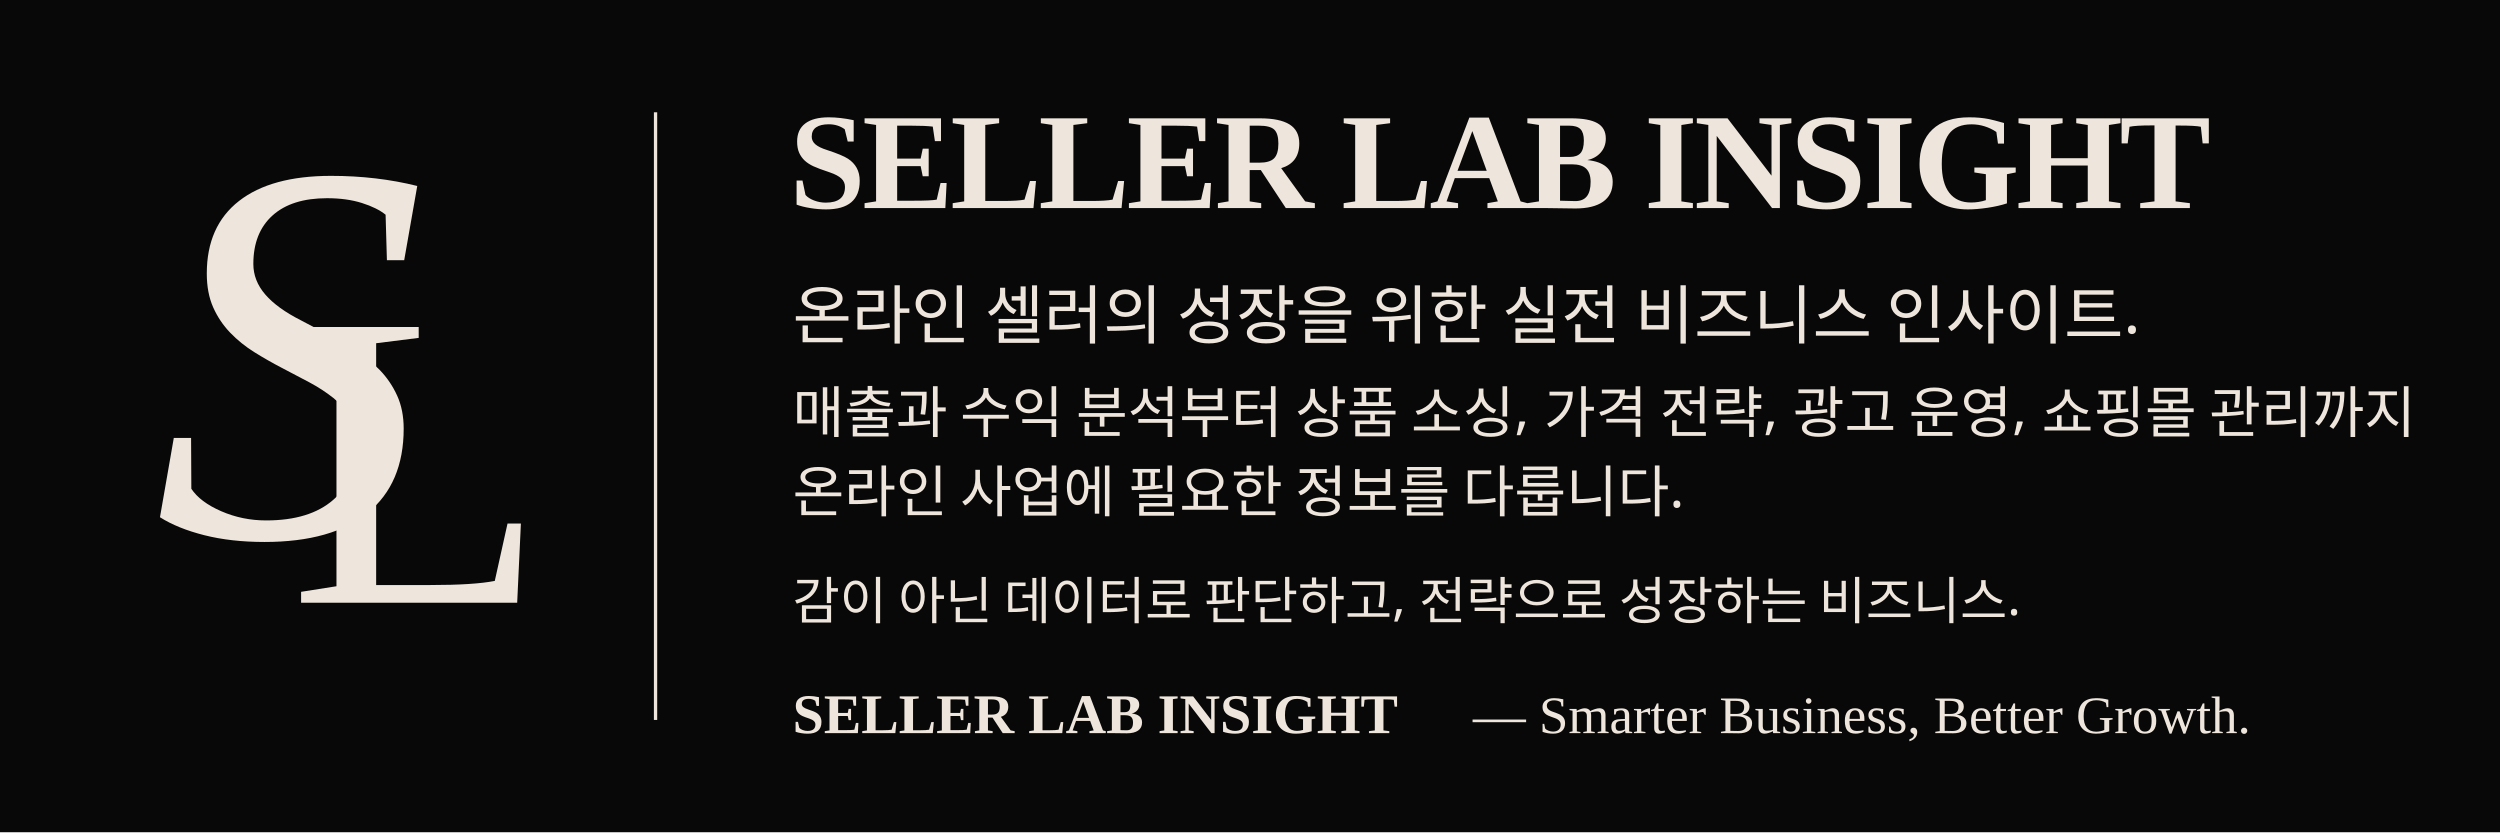
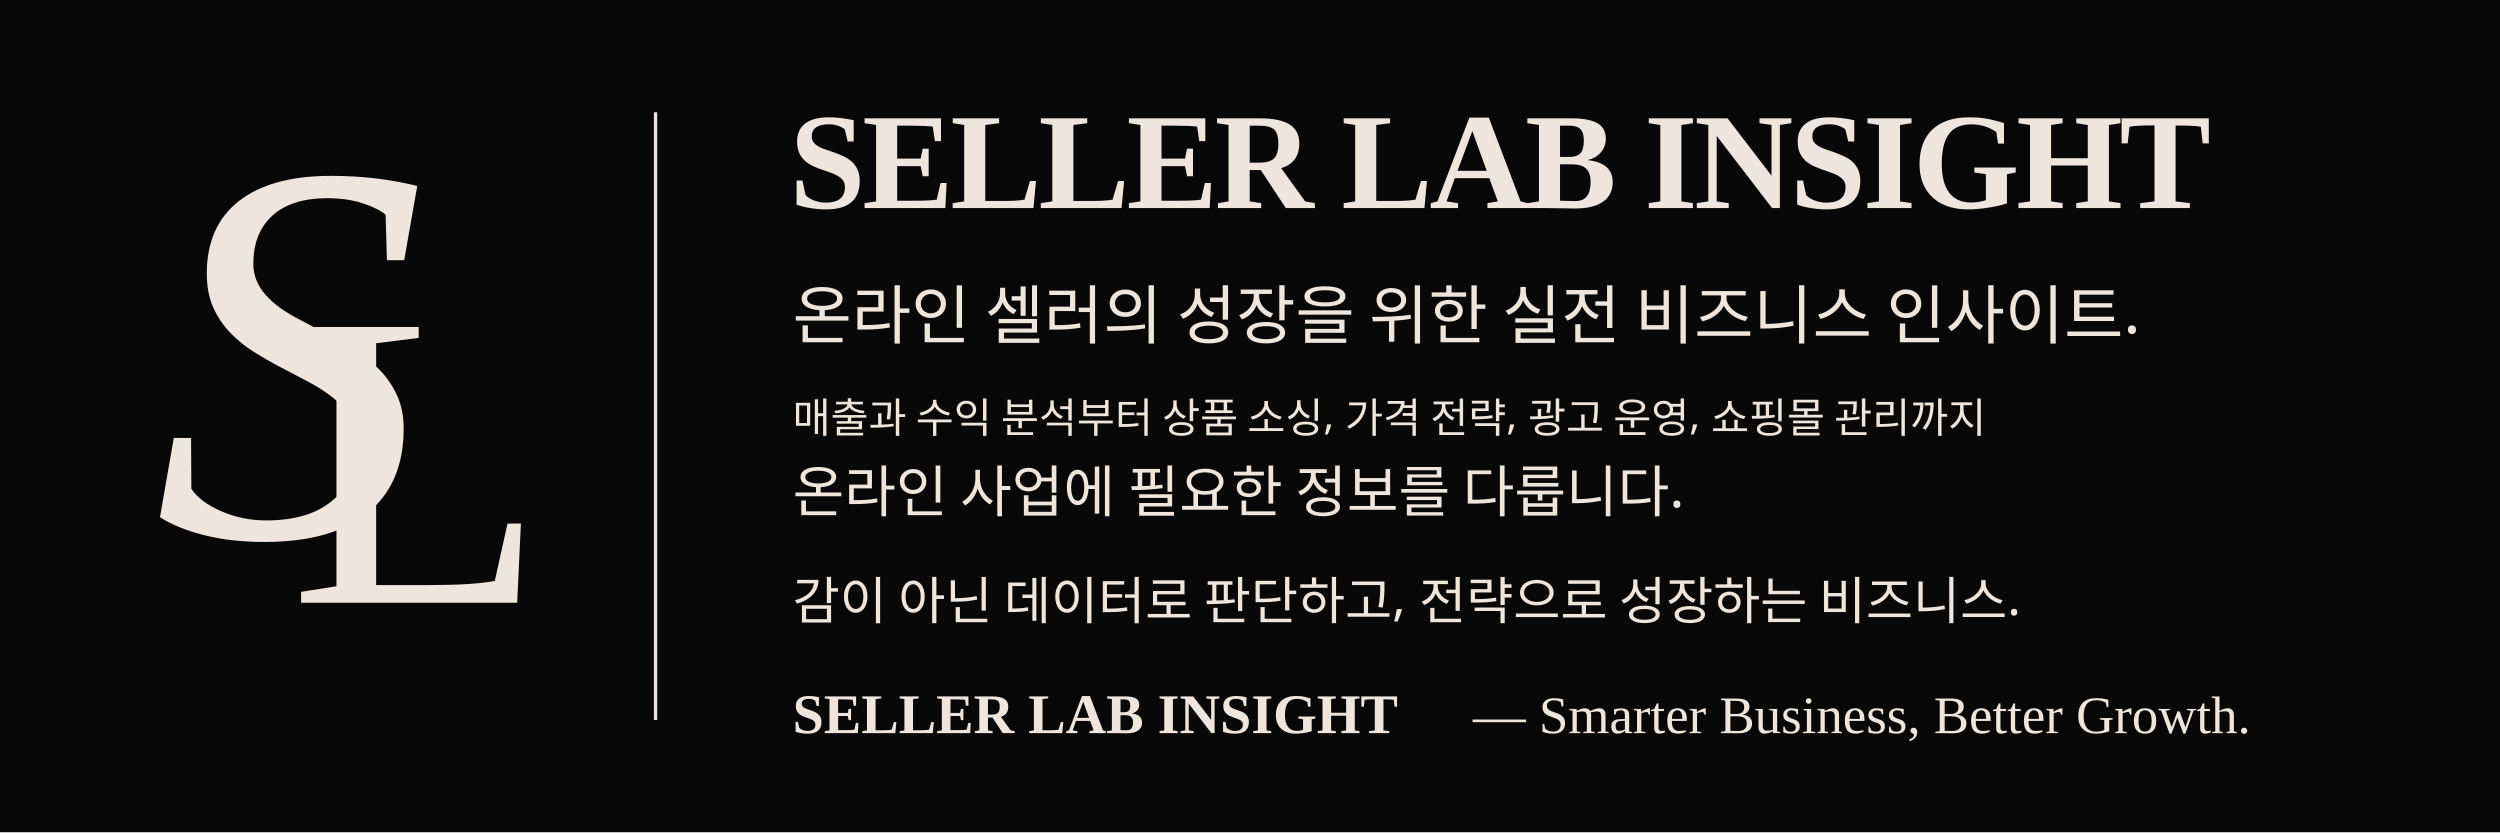
<svg xmlns="http://www.w3.org/2000/svg" viewBox="0 0 1514 504" role="img" aria-labelledby="title desc">
  <rect width="1514" height="504" fill="#080808" />
  <g fill="#eee5dc">
    <text x="93" y="325" font-family="Georgia,'Times New Roman',serif" font-size="330" font-style="italic" font-weight="400" letter-spacing="-30">S</text>
    <text x="175" y="365" font-family="Georgia,'Times New Roman',serif" font-size="255" font-weight="400" letter-spacing="-22">L</text>
  </g>
  <path d="M397 68V436" stroke="#eee5dc" stroke-width="2" />
  <g fill="#eee5dc">
    <text x="478" y="126" font-family="Georgia,'Times New Roman',serif" font-size="83" font-weight="700" letter-spacing="-2">SELLER LAB INSIGHT</text>
    <text x="480" y="205" font-family="Pretendard,'Malgun Gothic',sans-serif" font-size="39">온라인 셀러의 성장을 위한 실전 비즈니스 인사이트.</text>
-     <text x="480" y="262" font-family="Pretendard,'Malgun Gothic',sans-serif" font-size="34">매출과 수익 분석부터 상품 소싱, 가격 전략, 광고 운영, 쇼핑몰 관리까지</text>
+     <text x="480" y="262" font-family="Pretendard,'Malgun Gothic',sans-serif" font-size="25">매출과 수익 분석부터 상품 소싱, 가격 전략, 광고 운영, 쇼핑몰 관리까지</text>
    <text x="480" y="310" font-family="Pretendard,'Malgun Gothic',sans-serif" font-size="34">온라인 사업에 필요한 정보를 다룹니다.</text>
    <text x="480" y="375" font-family="Pretendard,'Malgun Gothic',sans-serif" font-size="31">감이 아닌 데이터로 판단하고, 전략으로 성장하는 비즈니스.</text>
    <text x="480" y="444" font-family="Georgia,'Times New Roman',serif" font-size="34" font-weight="700">SELLER LAB INSIGHT</text>
    <text x="892" y="444" font-family="Georgia,'Times New Roman',serif" font-size="32">— Smarter Business, Better Growth.</text>
  </g>
</svg>
